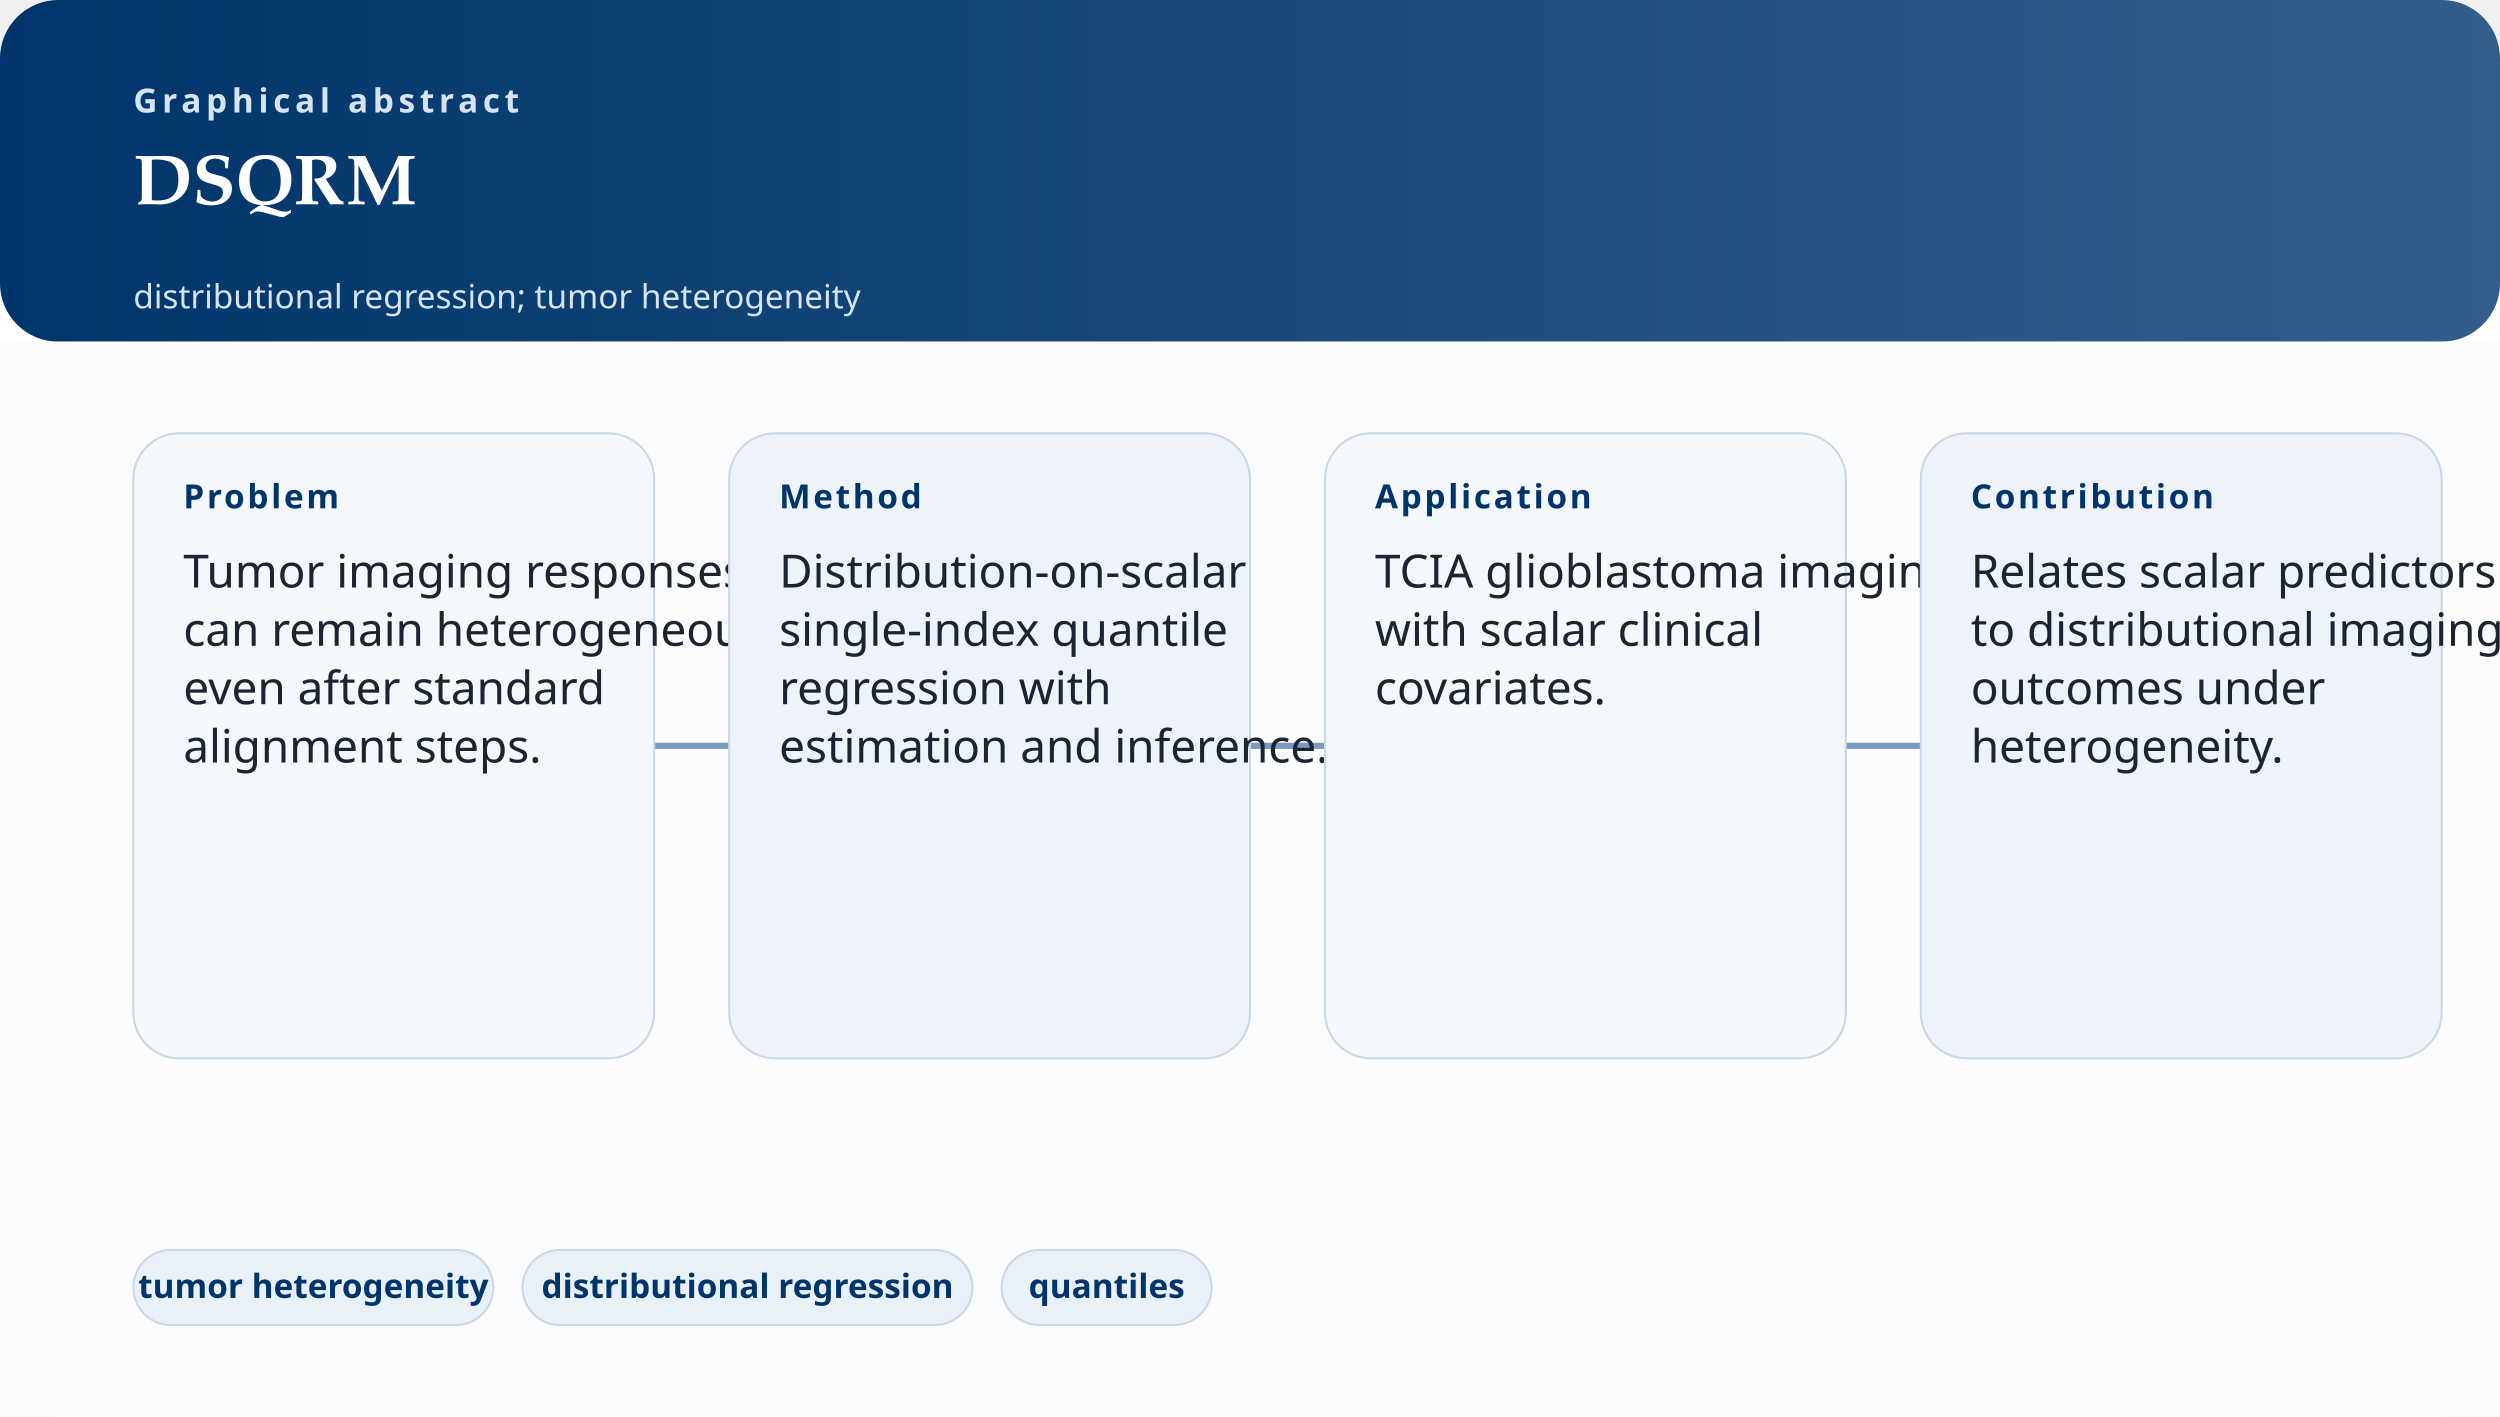
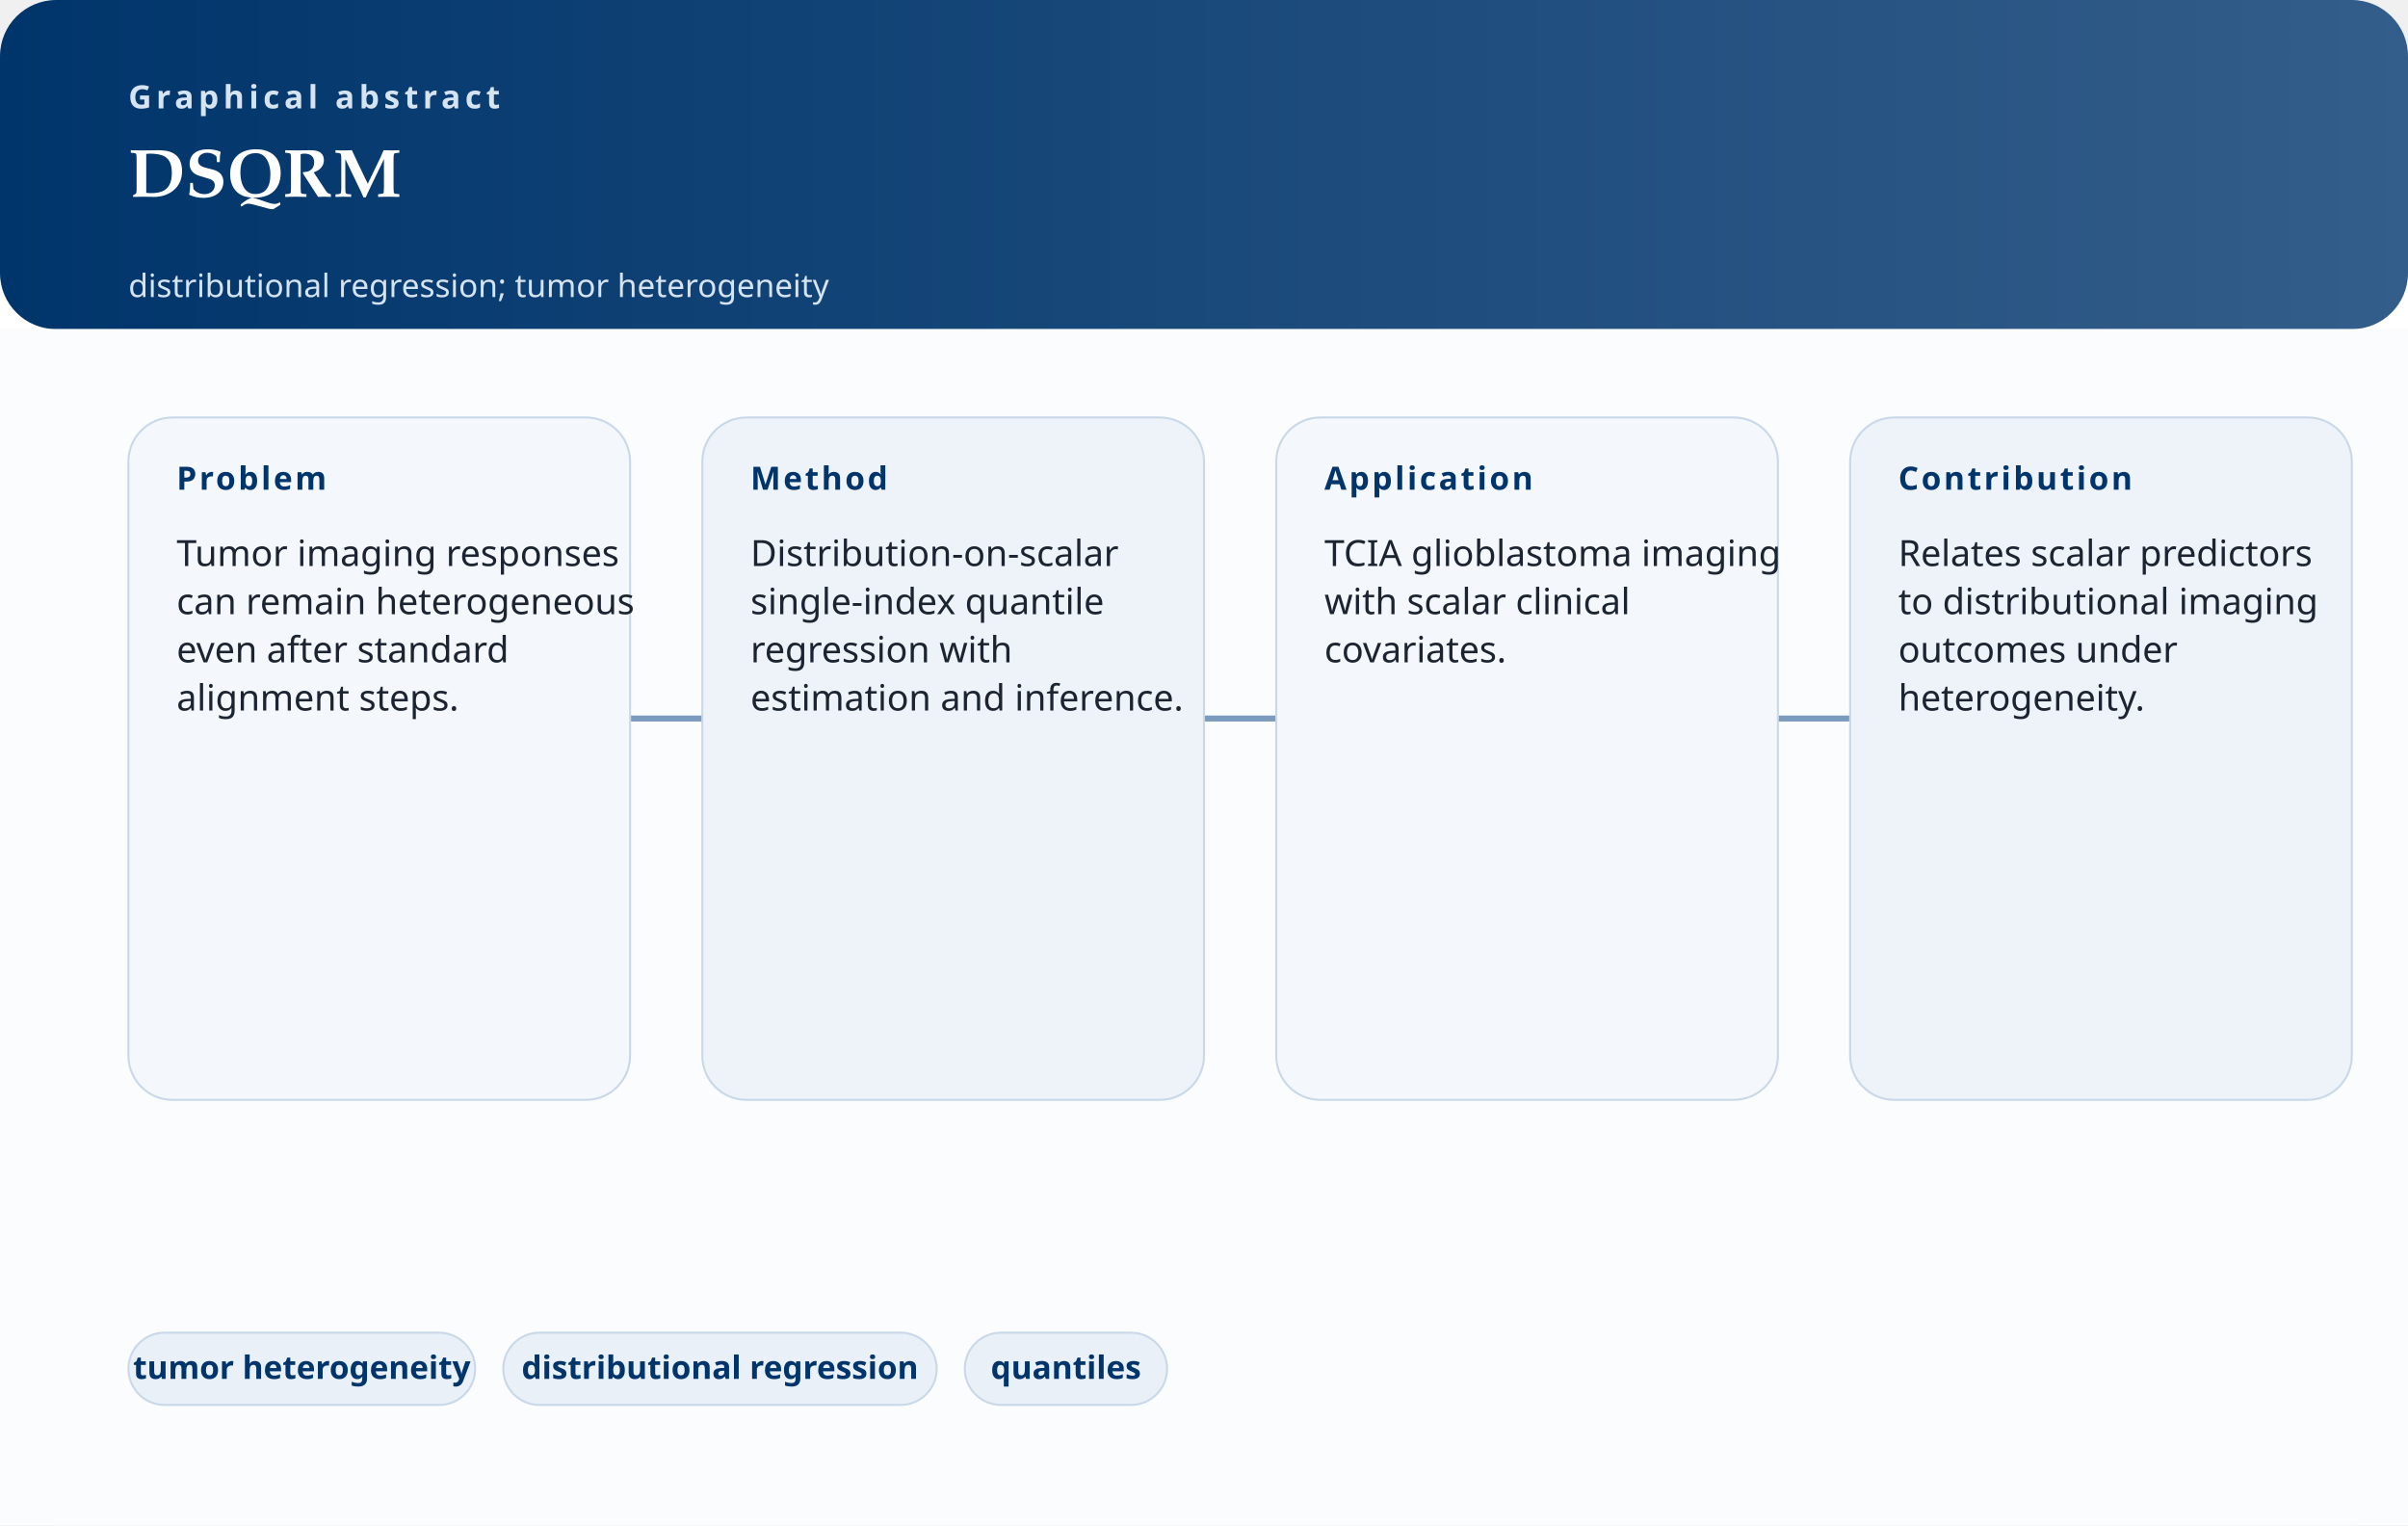
- <svg xmlns="http://www.w3.org/2000/svg" width="1200" height="680" viewBox="0 0 1200 680" fill="none" role="img" aria-labelledby="distribution-on-scalar-single-index-quantile-regression-title distribution-on-scalar-single-index-quantile-regression-desc">
+ <svg xmlns="http://www.w3.org/2000/svg" width="1200" height="760" viewBox="0 0 1200 760" fill="none" role="img" aria-labelledby="distribution-on-scalar-single-index-quantile-regression-title distribution-on-scalar-single-index-quantile-regression-desc">
  <defs>
    <linearGradient id="headerGradient" x1="0" y1="0" x2="1200" y2="0" gradientUnits="userSpaceOnUse">
      <stop stop-color="#00356B" />
      <stop offset="1" stop-color="#335D8A" />
    </linearGradient>
  </defs>
-   <rect width="1200" height="680" rx="28" fill="#FFFFFF" />
+   <rect width="1200" height="760" rx="28" fill="#FFFFFF" />
  <rect width="1200" height="164" rx="28" fill="url(#headerGradient)" />
-   <rect y="164" width="1200" height="516" rx="0" fill="#FBFCFE" />
+   <rect y="164" width="1200" height="596" rx="0" fill="#FBFCFE" />
  <style>
    .kicker { font: 700 16px 'Aptos', 'Segoe UI', sans-serif; letter-spacing: 0.14em; text-transform: uppercase; fill: #D6E3F1; }
    .title { font: 700 34px 'Iowan Old Style', 'Palatino Linotype', serif; fill: #FFFFFF; }
    .subtitle { font: 500 16px 'Aptos', 'Segoe UI', sans-serif; fill: #D6E3F1; }
    .panel-label { font: 700 16px 'Aptos', 'Segoe UI', sans-serif; letter-spacing: 0.08em; text-transform: uppercase; fill: #00356B; }
-     .panel-text { font: 500 22px 'Aptos', 'Segoe UI', sans-serif; fill: #1B2430; }
+     .panel-text { font: 500 18px 'Aptos', 'Segoe UI', sans-serif; fill: #1B2430; }
    .chip-text { font: 600 16px 'Aptos', 'Segoe UI', sans-serif; fill: #00356B; }
  </style>
  <text x="64" y="54" class="kicker">Graphical abstract</text>
  <text x="64" y="98" class="title">
    <tspan x="64" dy="0">DSQRM</tspan>
  </text>
  <text x="64" y="148" class="subtitle">
    <tspan x="64" dy="0">distributional regression; tumor heterogeneity</tspan>
  </text>
  <line x1="314" y1="358" x2="350" y2="358" stroke="#7A9ABE" stroke-width="3" stroke-linecap="round" />
  <line x1="600" y1="358" x2="636" y2="358" stroke="#7A9ABE" stroke-width="3" stroke-linecap="round" />
  <line x1="886" y1="358" x2="922" y2="358" stroke="#7A9ABE" stroke-width="3" stroke-linecap="round" />
  <g>
-     <rect x="64" y="208" width="250" height="300" rx="22" fill="#F4F7FB" stroke="#C9D8E8" />
+     <rect x="64" y="208" width="250" height="340" rx="22" fill="#F4F7FB" stroke="#C9D8E8" />
    <text x="88" y="244" class="panel-label">Problem</text>
    <text x="88" y="282" class="panel-text">
      <tspan x="88" dy="0">Tumor imaging responses</tspan>
-       <tspan x="88" dy="28">can remain heterogeneous</tspan>
-       <tspan x="88" dy="28">even after standard</tspan>
-       <tspan x="88" dy="28">alignment steps.</tspan>
+       <tspan x="88" dy="24">can remain heterogeneous</tspan>
+       <tspan x="88" dy="24">even after standard</tspan>
+       <tspan x="88" dy="24">alignment steps.</tspan>
    </text>
  </g>
  <g>
-     <rect x="350" y="208" width="250" height="300" rx="22" fill="#EDF3F9" stroke="#C9D8E8" />
+     <rect x="350" y="208" width="250" height="340" rx="22" fill="#EDF3F9" stroke="#C9D8E8" />
    <text x="374" y="244" class="panel-label">Method</text>
    <text x="374" y="282" class="panel-text">
      <tspan x="374" dy="0">Distribution-on-scalar</tspan>
-       <tspan x="374" dy="28">single-index quantile</tspan>
-       <tspan x="374" dy="28">regression with</tspan>
-       <tspan x="374" dy="28">estimation and inference.</tspan>
+       <tspan x="374" dy="24">single-index quantile</tspan>
+       <tspan x="374" dy="24">regression with</tspan>
+       <tspan x="374" dy="24">estimation and inference.</tspan>
    </text>
  </g>
  <g>
-     <rect x="636" y="208" width="250" height="300" rx="22" fill="#F4F7FB" stroke="#C9D8E8" />
+     <rect x="636" y="208" width="250" height="340" rx="22" fill="#F4F7FB" stroke="#C9D8E8" />
    <text x="660" y="244" class="panel-label">Application</text>
    <text x="660" y="282" class="panel-text">
      <tspan x="660" dy="0">TCIA glioblastoma imaging</tspan>
-       <tspan x="660" dy="28">with scalar clinical</tspan>
-       <tspan x="660" dy="28">covariates.</tspan>
+       <tspan x="660" dy="24">with scalar clinical</tspan>
+       <tspan x="660" dy="24">covariates.</tspan>
    </text>
  </g>
  <g>
-     <rect x="922" y="208" width="250" height="300" rx="22" fill="#EDF3F9" stroke="#C9D8E8" />
+     <rect x="922" y="208" width="250" height="340" rx="22" fill="#EDF3F9" stroke="#C9D8E8" />
    <text x="946" y="244" class="panel-label">Contribution</text>
    <text x="946" y="282" class="panel-text">
      <tspan x="946" dy="0">Relates scalar predictors</tspan>
-       <tspan x="946" dy="28">to distributional imaging</tspan>
-       <tspan x="946" dy="28">outcomes under</tspan>
-       <tspan x="946" dy="28">heterogeneity.</tspan>
+       <tspan x="946" dy="24">to distributional imaging</tspan>
+       <tspan x="946" dy="24">outcomes under</tspan>
+       <tspan x="946" dy="24">heterogeneity.</tspan>
    </text>
  </g>
-   <g transform="translate(64, 600)">
+   <g transform="translate(64, 664)">
    <rect width="172.8" height="36" rx="18" fill="#E9F0F7" stroke="#C9D8E8" />
    <text x="86.4" y="23" class="chip-text" text-anchor="middle">tumor heterogeneity</text>
  </g>
-   <g transform="translate(250.8, 600)">
+   <g transform="translate(250.8, 664)">
    <rect width="216" height="36" rx="18" fill="#E9F0F7" stroke="#C9D8E8" />
    <text x="108" y="23" class="chip-text" text-anchor="middle">distributional regression</text>
  </g>
-   <g transform="translate(480.8, 600)">
+   <g transform="translate(480.8, 664)">
    <rect width="100.8" height="36" rx="18" fill="#E9F0F7" stroke="#C9D8E8" />
    <text x="50.4" y="23" class="chip-text" text-anchor="middle">quantiles</text>
  </g>
</svg>
